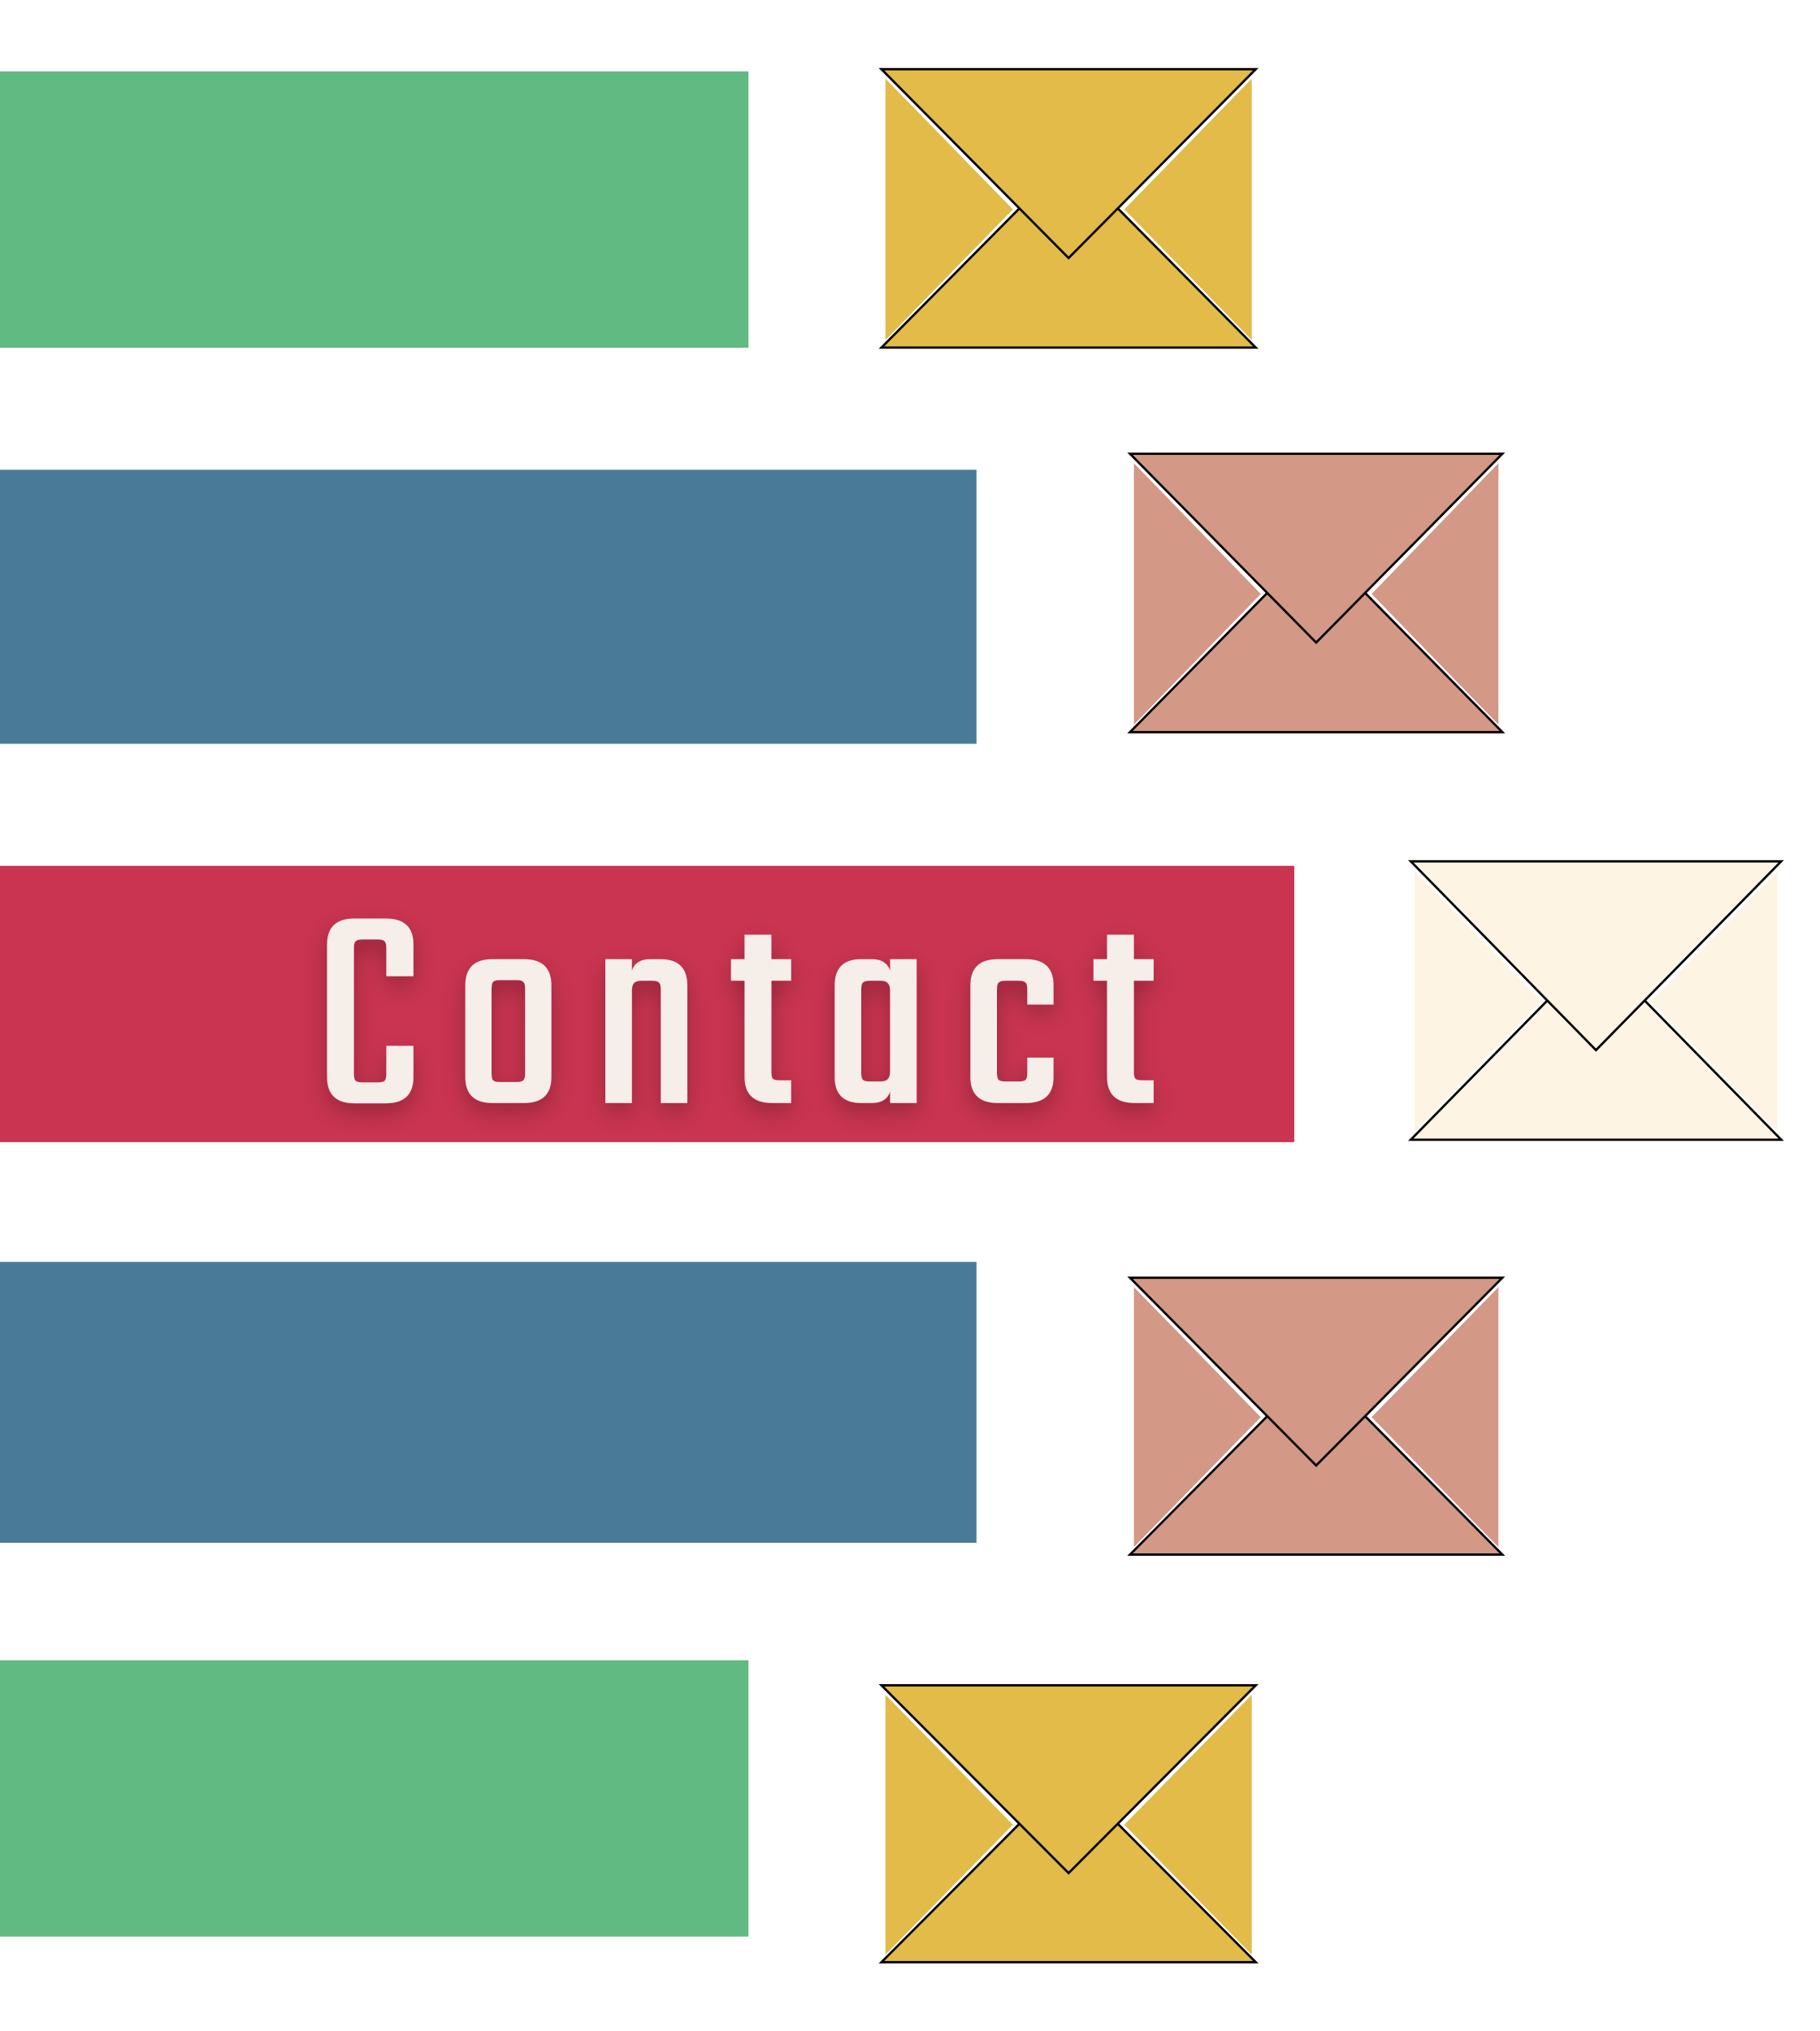
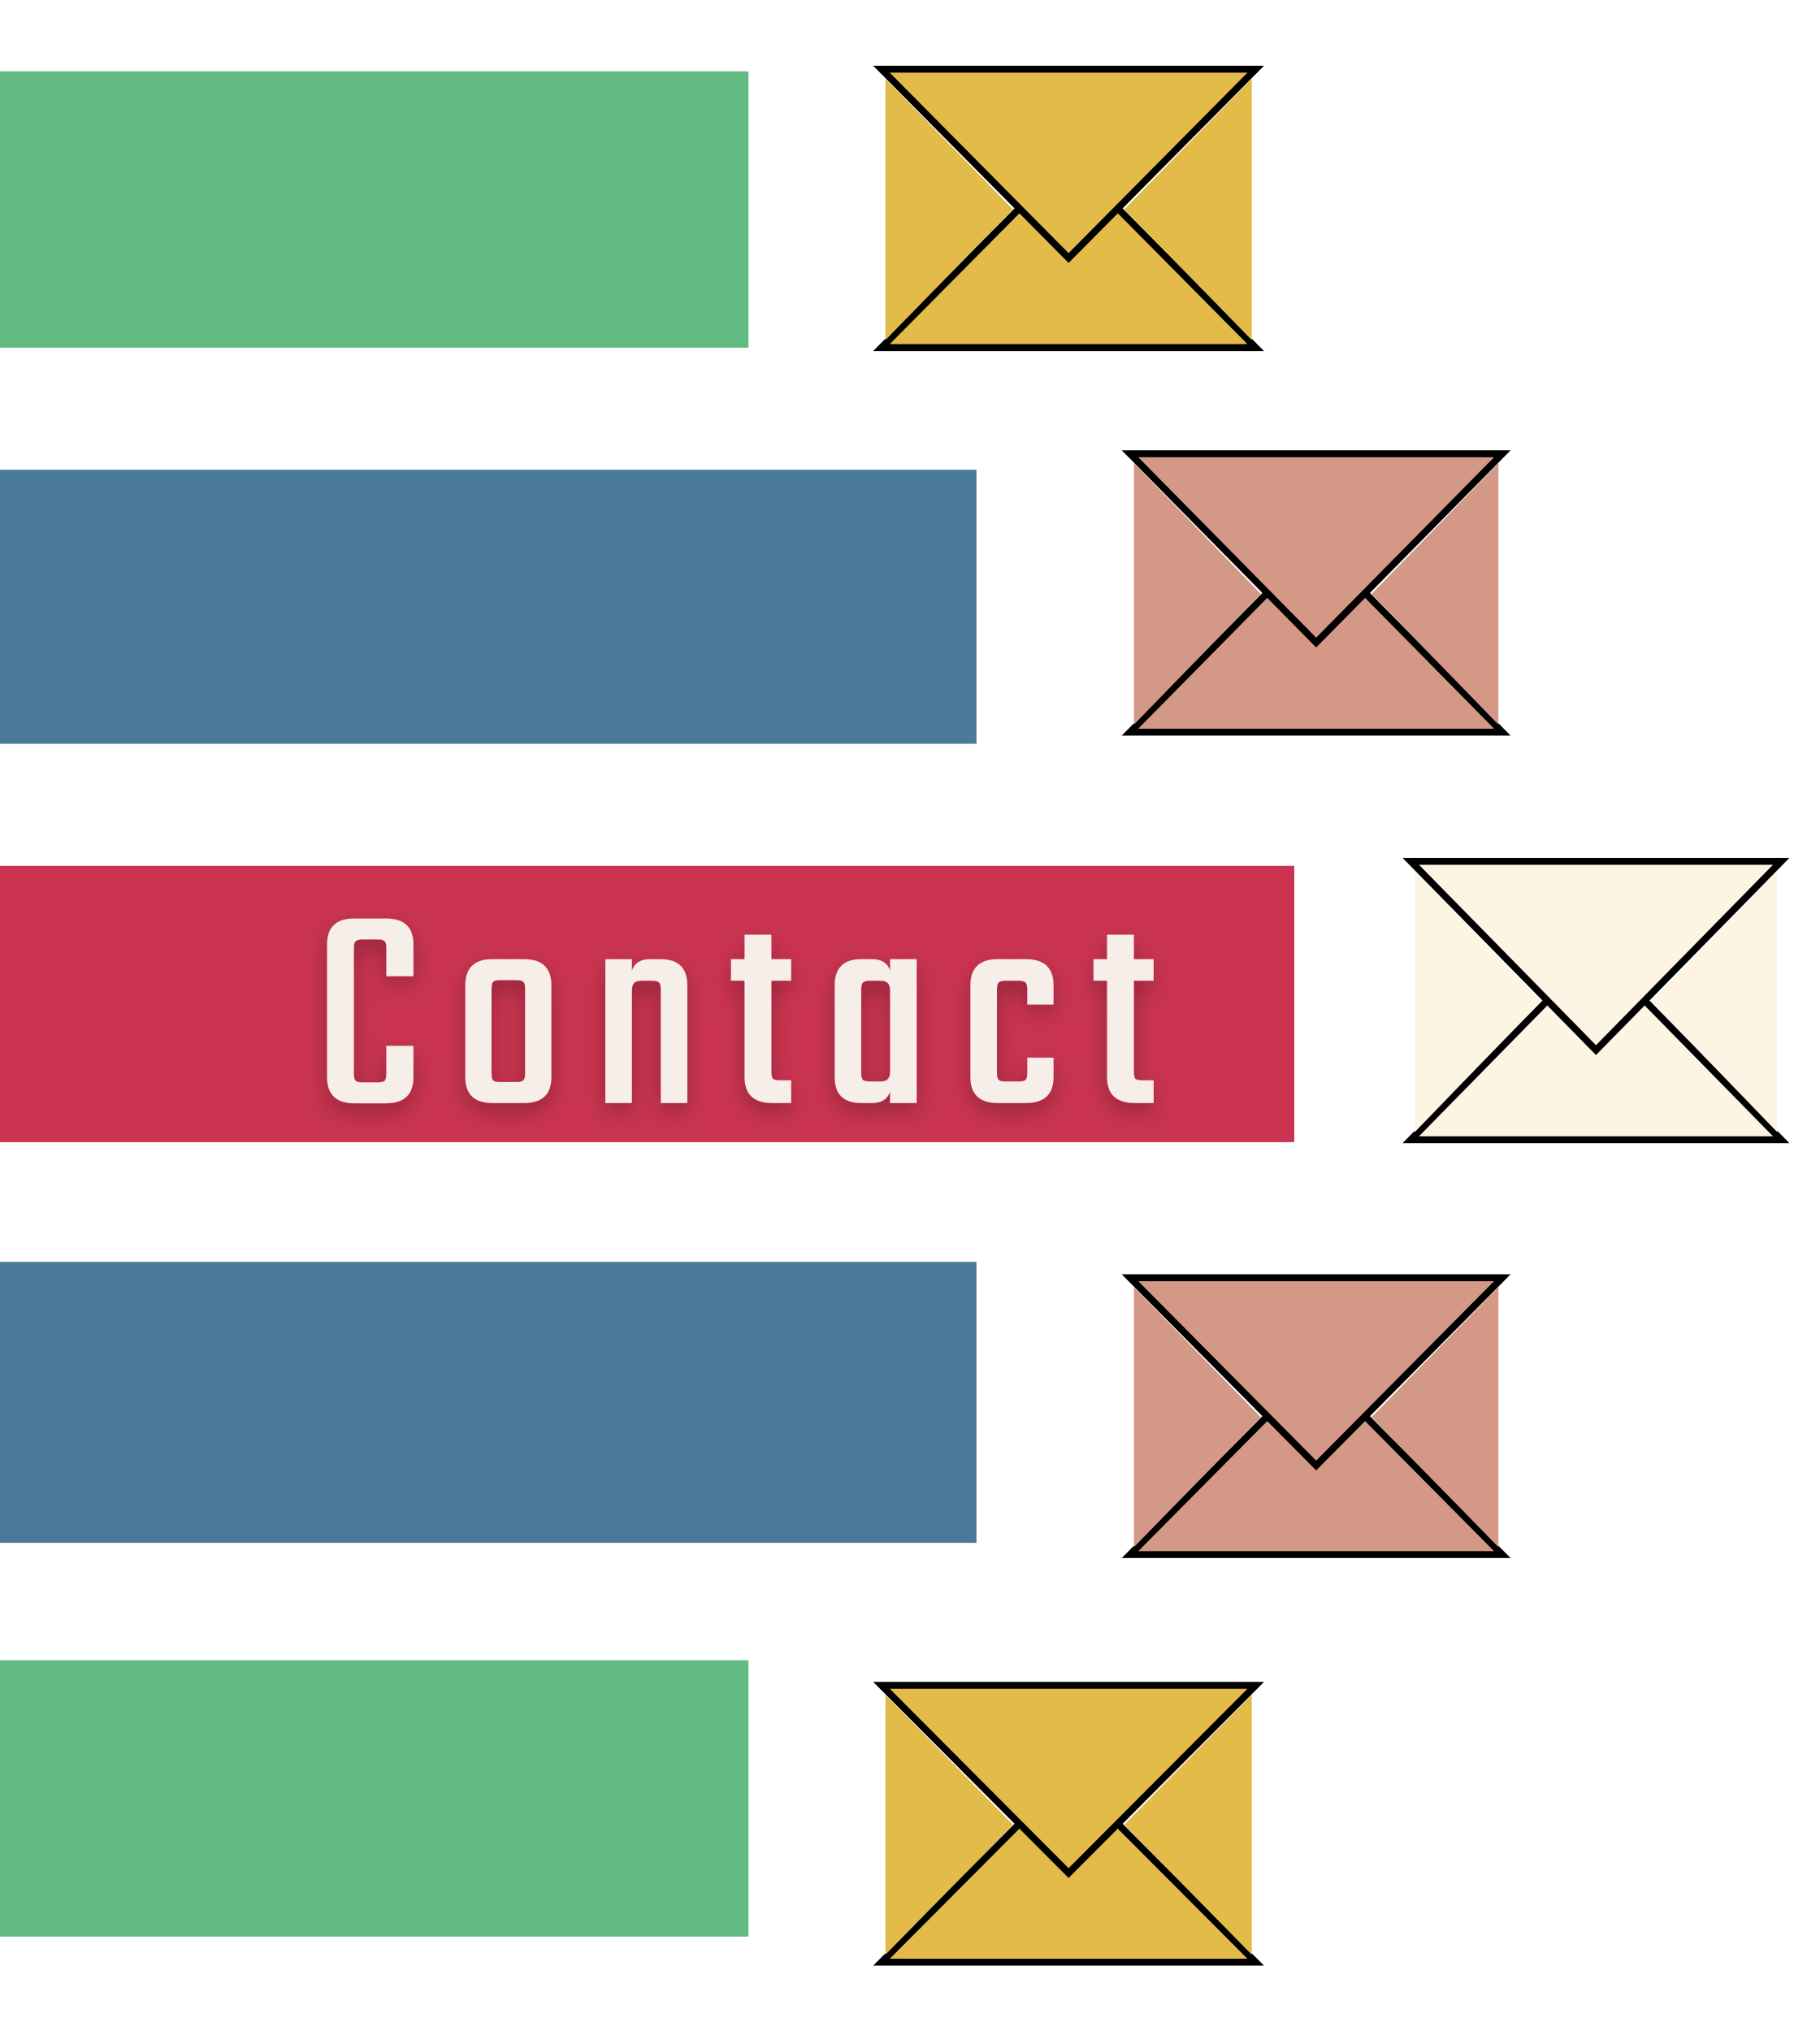
<svg xmlns="http://www.w3.org/2000/svg" width="790" height="882" viewBox="0 0 790 882" fill="none">
  <rect y="31" width="325" height="120" fill="#60BA81" />
  <rect y="204" width="424" height="119" fill="#497B98" />
  <rect y="376" width="562" height="120" fill="#CA3450" />
  <rect y="548" width="424" height="122" fill="#497B98" />
  <rect y="721" width="325" height="120" fill="#60BA81" />
-   <path d="M490.648 317.954L571.5 235.954L652.352 317.954H490.648Z" fill="#D49886" stroke="black" strokeWidth="3" />
-   <path d="M652.352 197.046L571.5 279.046L490.648 197.046L652.352 197.046Z" fill="#D49886" stroke="black" strokeWidth="3" />
+   <path d="M490.648 317.954L571.5 235.954L652.352 317.954H490.648Z" fill="#D49886" stroke="black" stroke-width="3" />
+   <path d="M652.352 197.046L571.5 279.046L490.648 197.046L652.352 197.046Z" fill="#D49886" stroke="black" stroke-width="3" />
  <path d="M547.441 257.923L492.36 314.69L492.36 201.156L547.441 257.923Z" fill="#D49886" />
  <path d="M595.559 257.923L650.64 314.69L650.64 201.156L595.559 257.923Z" fill="#D49886" />
-   <path d="M490.662 675.112L571.5 593.579L652.338 675.112H490.662Z" fill="#D49886" stroke="black" strokeWidth="3" />
-   <path d="M652.338 554.888L571.5 636.421L490.662 554.888L652.338 554.888Z" fill="#D49886" stroke="black" strokeWidth="3" />
+   <path d="M490.662 675.112L571.5 593.579L652.338 675.112H490.662Z" fill="#D49886" stroke="black" stroke-width="3" />
+   <path d="M652.338 554.888L571.5 636.421L490.662 554.888L652.338 554.888Z" fill="#D49886" stroke="black" stroke-width="3" />
  <path d="M547.441 615.42L492.36 671.874L492.36 558.967L547.441 615.42Z" fill="#D49886" />
  <path d="M595.559 615.42L650.64 671.874L650.64 558.967L595.559 615.42Z" fill="#D49886" />
-   <path d="M612.568 494.954L693 412.959L773.432 494.954H612.568Z" fill="#FDF4E4" stroke="black" strokeWidth="3" />
-   <path d="M773.432 374.046L693 456.041L612.568 374.046L773.432 374.046Z" fill="#FDF4E4" stroke="black" strokeWidth="3" />
+   <path d="M612.568 494.954L693 412.959L773.432 494.954H612.568Z" fill="#FDF4E4" stroke="black" stroke-width="3" />
+   <path d="M773.432 374.046L693 456.041L612.568 374.046L773.432 374.046Z" fill="#FDF4E4" stroke="black" stroke-width="3" />
  <path d="M669.065 434.923L614.266 491.69L614.266 378.156L669.065 434.923Z" fill="#FDF4E4" />
  <path d="M716.935 434.923L771.734 491.69L771.734 378.156L716.935 434.923Z" fill="#FDF4E4" />
-   <path d="M382.728 150.954L464 68.948L545.272 150.954H382.728Z" fill="#E2BB49" stroke="black" strokeWidth="3" />
-   <path d="M545.272 30.046L464 112.052L382.728 30.046L545.272 30.046Z" fill="#E2BB49" stroke="black" strokeWidth="3" />
+   <path d="M382.728 150.954L464 68.948L545.272 150.954H382.728Z" fill="#E2BB49" stroke="black" stroke-width="3" />
+   <path d="M545.272 30.046L464 112.052L382.728 30.046L545.272 30.046Z" fill="#E2BB49" stroke="black" stroke-width="3" />
  <path d="M439.818 90.923L384.455 147.69L384.455 34.156L439.818 90.923Z" fill="#E2BB49" />
  <path d="M488.182 90.923L543.545 147.69L543.545 34.156L488.182 90.923Z" fill="#E2BB49" />
-   <path d="M382.742 852.112L464 770.573L545.258 852.112H382.742Z" fill="#E2BB49" stroke="black" strokeWidth="3" />
-   <path d="M545.258 731.888L464 813.427L382.742 731.888L545.258 731.888Z" fill="#E2BB49" stroke="black" strokeWidth="3" />
+   <path d="M382.742 852.112L464 770.573L545.258 852.112H382.742Z" fill="#E2BB49" stroke="black" stroke-width="3" />
+   <path d="M545.258 731.888L464 813.427L382.742 731.888L545.258 731.888Z" fill="#E2BB49" stroke="black" stroke-width="3" />
  <path d="M439.818 792.42L384.455 848.874L384.455 735.967L439.818 792.42Z" fill="#E2BB49" />
  <path d="M488.182 792.42L543.545 848.874L543.545 735.967L488.182 792.42Z" fill="#E2BB49" />
  <g filter="url(#filter0_d_1961_3363)">
    <path d="M179.52 423.96H167.744V411.672C167.744 410.136 167.488 409.155 166.976 408.728C166.549 408.216 165.568 407.96 164.032 407.96H157.504C155.968 407.96 154.944 408.216 154.432 408.728C153.92 409.155 153.664 410.136 153.664 411.672V466.328C153.664 467.864 153.92 468.888 154.432 469.4C154.944 469.827 155.968 470.04 157.504 470.04H164.032C165.568 470.04 166.549 469.827 166.976 469.4C167.488 468.888 167.744 467.864 167.744 466.328V454.168H179.52V467.736C179.52 475.331 175.509 479.128 167.488 479.128H153.92C145.984 479.128 142.016 475.331 142.016 467.736V410.136C142.016 402.627 145.984 398.872 153.92 398.872H167.488C175.509 398.872 179.52 402.627 179.52 410.136V423.96ZM213.818 416.536H227.514C235.45 416.536 239.418 420.333 239.418 427.928V467.736C239.418 475.245 235.45 479 227.514 479H213.818C205.967 479 202.042 475.245 202.042 467.736V427.928C202.042 420.333 205.967 416.536 213.818 416.536ZM228.026 466.072V429.464C228.026 427.928 227.77 426.904 227.258 426.392C226.746 425.88 225.722 425.624 224.186 425.624H217.146C215.61 425.624 214.586 425.88 214.074 426.392C213.647 426.904 213.434 427.928 213.434 429.464V466.072C213.434 467.608 213.647 468.632 214.074 469.144C214.586 469.656 215.61 469.912 217.146 469.912H224.186C225.722 469.912 226.746 469.656 227.258 469.144C227.77 468.632 228.026 467.608 228.026 466.072ZM282.313 416.536H286.793C294.558 416.536 298.441 420.333 298.441 427.928V479H286.921V429.592C286.921 428.056 286.665 427.075 286.153 426.648C285.641 426.136 284.617 425.88 283.081 425.88H278.601C277.065 425.88 275.956 426.221 275.273 426.904C274.676 427.587 274.377 428.739 274.377 430.36V479H262.857V416.536H274.377V421.528C275.486 418.2 278.132 416.536 282.313 416.536ZM343.527 425.88H334.951V465.432C334.951 466.968 335.164 467.992 335.591 468.504C336.103 468.931 337.127 469.144 338.663 469.144H343.527V479H335.335C327.314 479 323.303 475.245 323.303 467.736V425.88H317.415V416.536H323.303V405.912H334.951V416.536H343.527V425.88ZM386.503 416.536H398.023V479H386.503V474.008C385.394 477.336 382.748 479 378.567 479H373.959C366.279 479 362.439 475.245 362.439 467.736V427.928C362.439 420.333 366.279 416.536 373.959 416.536H378.567C382.748 416.536 385.394 418.2 386.503 421.528V416.536ZM377.799 469.656H382.279C383.815 469.656 384.882 469.315 385.479 468.632C386.162 467.949 386.503 466.797 386.503 465.176V430.36C386.503 428.739 386.162 427.587 385.479 426.904C384.882 426.221 383.815 425.88 382.279 425.88H377.799C376.263 425.88 375.239 426.136 374.727 426.648C374.215 427.075 373.959 428.056 373.959 429.592V465.944C373.959 467.48 374.215 468.504 374.727 469.016C375.239 469.443 376.263 469.656 377.799 469.656ZM457.46 436.248H446.068V429.592C446.068 428.056 445.812 427.075 445.3 426.648C444.788 426.136 443.764 425.88 442.228 425.88H436.724C435.188 425.88 434.164 426.136 433.652 426.648C433.14 427.075 432.884 428.056 432.884 429.592V465.944C432.884 467.48 433.14 468.504 433.652 469.016C434.164 469.443 435.188 469.656 436.724 469.656H442.228C443.764 469.656 444.788 469.443 445.3 469.016C445.812 468.504 446.068 467.48 446.068 465.944V459.288H457.46V467.736C457.46 475.245 453.449 479 445.428 479H433.268C425.332 479 421.364 475.245 421.364 467.736V427.928C421.364 420.333 425.332 416.536 433.268 416.536H445.428C453.449 416.536 457.46 420.333 457.46 427.928V436.248ZM500.927 425.88H492.351V465.432C492.351 466.968 492.564 467.992 492.991 468.504C493.503 468.931 494.527 469.144 496.063 469.144H500.927V479H492.735C484.714 479 480.703 475.245 480.703 467.736V425.88H474.815V416.536H480.703V405.912H492.351V416.536H500.927V425.88Z" fill="#F6EFE9" />
  </g>
  <defs>
    <filter id="filter0_d_1961_3363" x="132.016" y="392.872" width="378.911" height="100.256" filterUnits="userSpaceOnUse" color-interpolation-filters="sRGB">
      <feFlood flood-opacity="0" result="BackgroundImageFix" />
      <feColorMatrix in="SourceAlpha" type="matrix" values="0 0 0 0 0 0 0 0 0 0 0 0 0 0 0 0 0 0 127 0" result="hardAlpha" />
      <feOffset dy="4" />
      <feGaussianBlur stdDeviation="5" />
      <feComposite in2="hardAlpha" operator="out" />
      <feColorMatrix type="matrix" values="0 0 0 0 0 0 0 0 0 0 0 0 0 0 0 0 0 0 0.25 0" />
      <feBlend mode="normal" in2="BackgroundImageFix" result="effect1_dropShadow_1961_3363" />
      <feBlend mode="normal" in="SourceGraphic" in2="effect1_dropShadow_1961_3363" result="shape" />
    </filter>
  </defs>
</svg>
